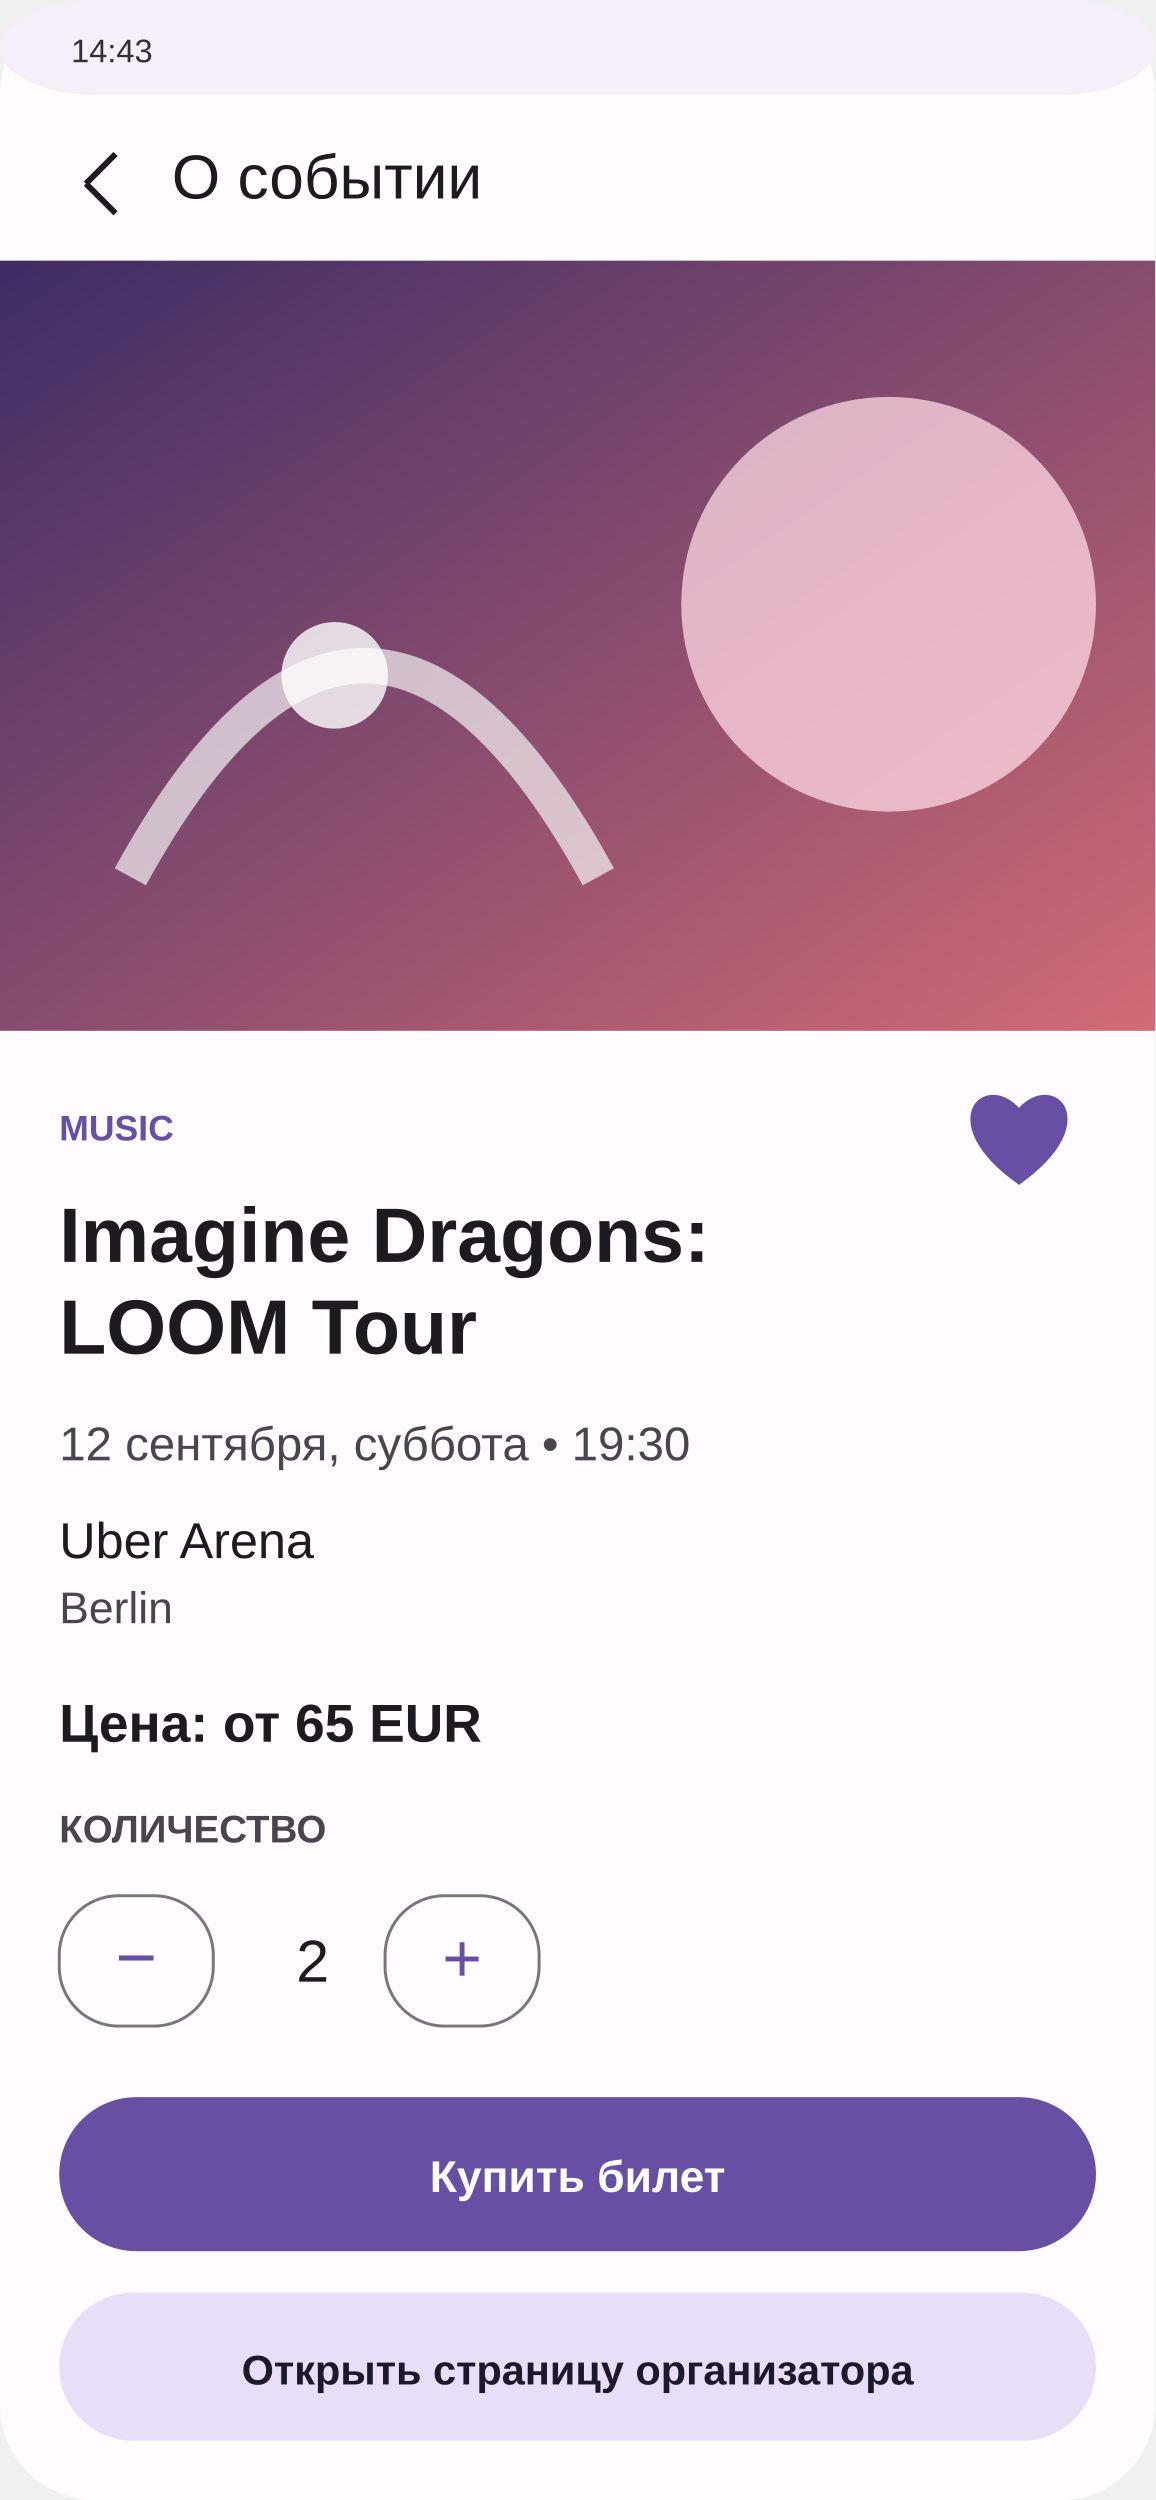
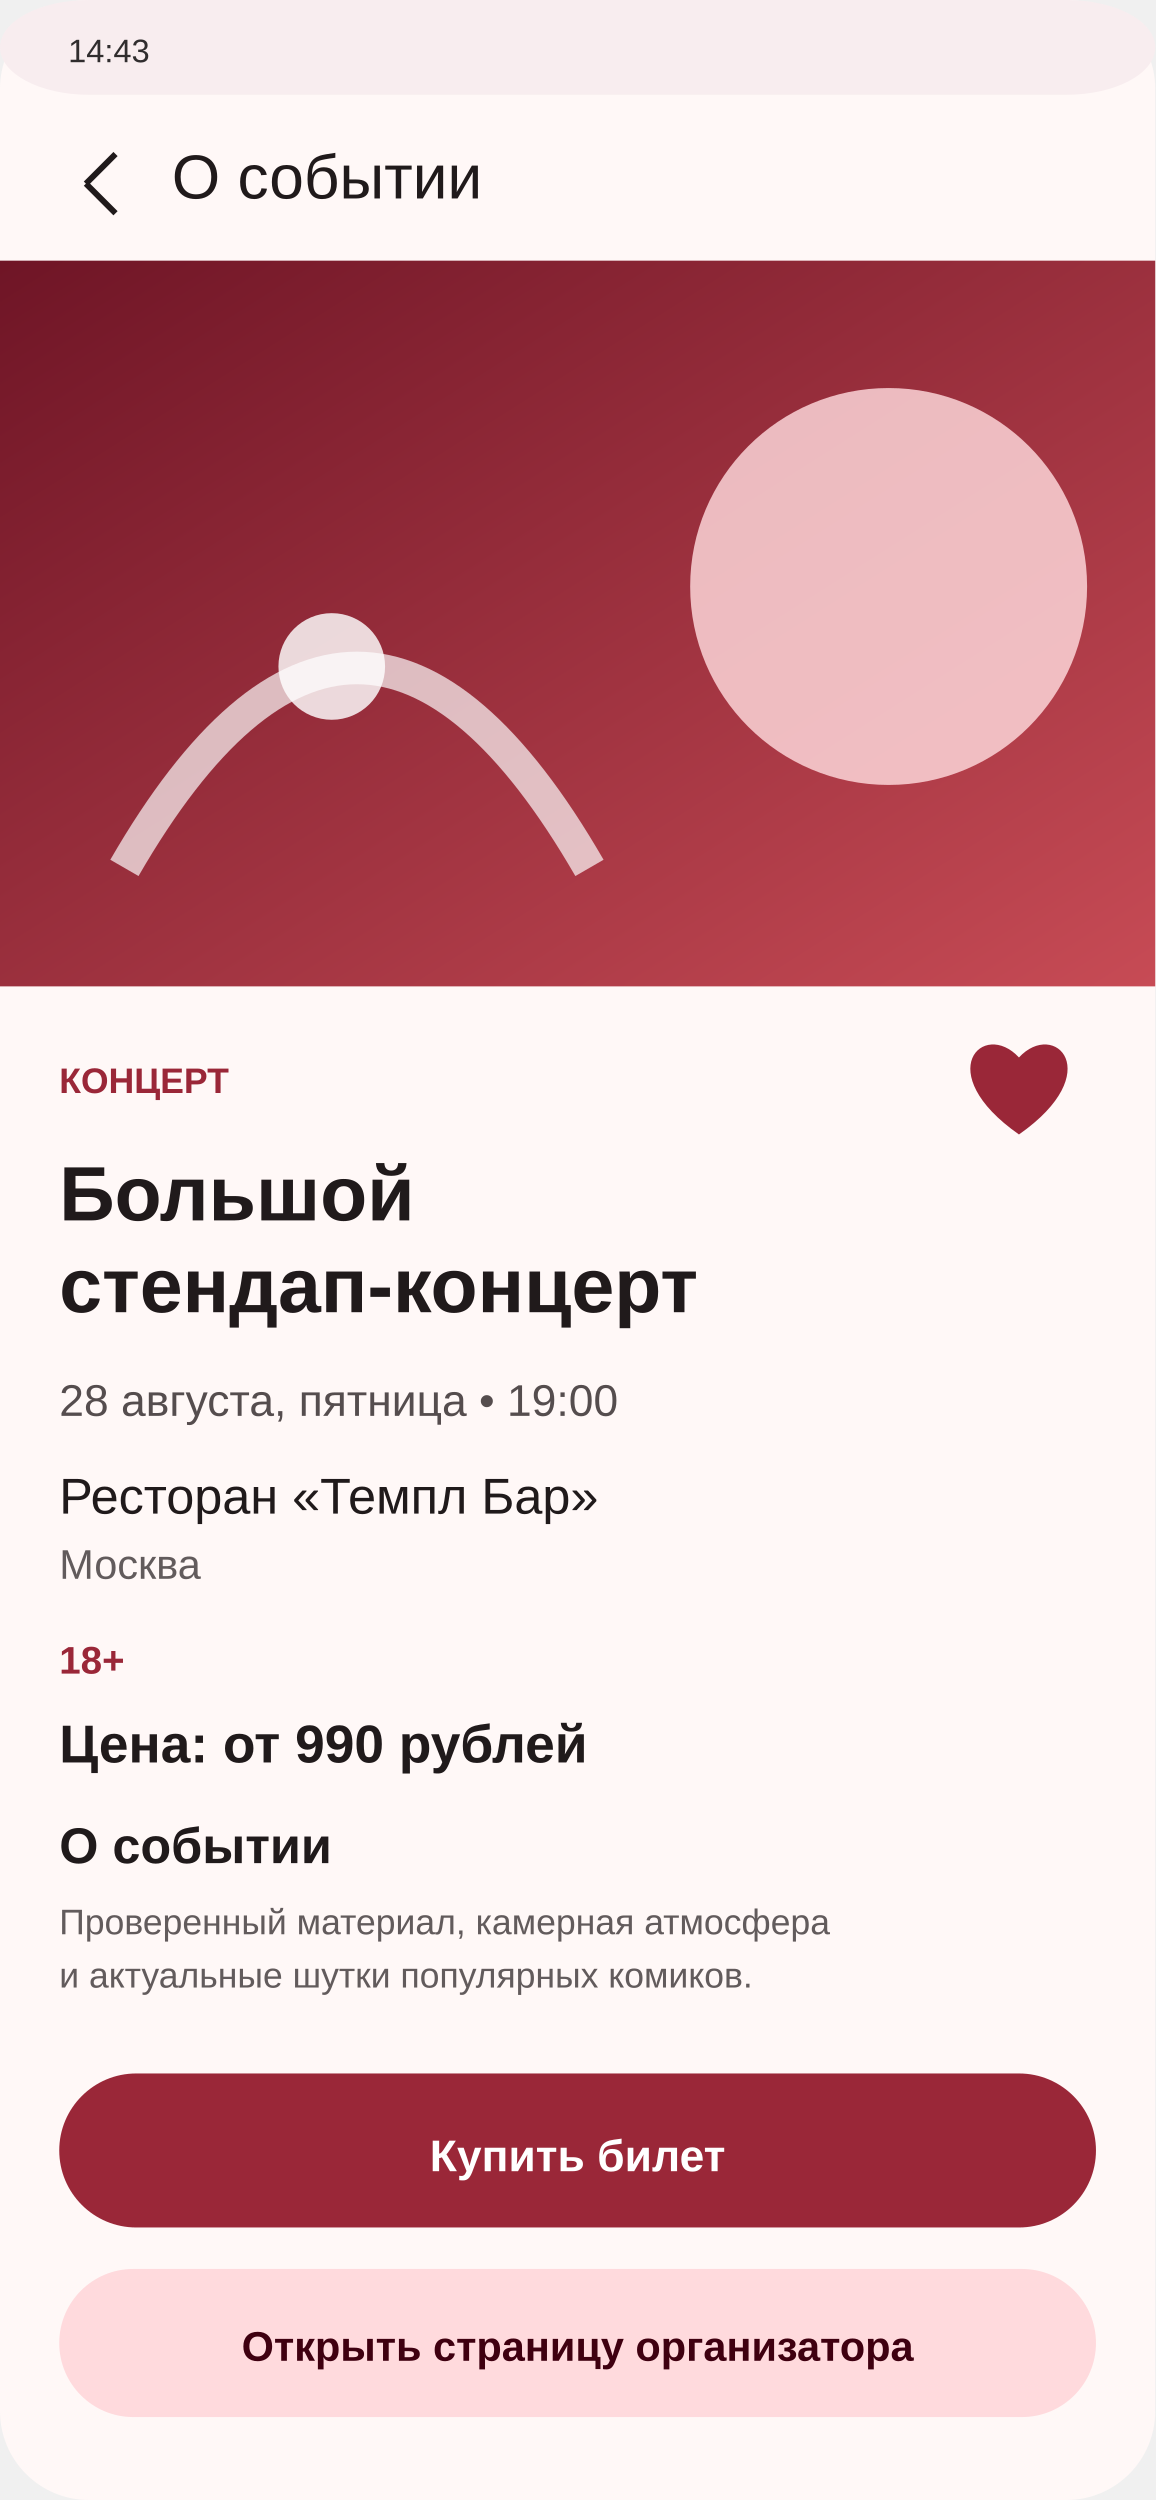
<svg xmlns="http://www.w3.org/2000/svg" width="390" height="844" viewBox="0 0 390 844">
  <defs>
-     <linearGradient id="g" x1="0" y1="0" x2="1" y2="1">
-       <stop stop-color="#3d2d65" />
-       <stop offset="1" stop-color="#d26b76" />
+     <linearGradient id="r" x1="0" y1="0" x2="1" y2="1">
+       <stop stop-color="#6f1526" />
+       <stop offset="1" stop-color="#c74b55" />
    </linearGradient>
  </defs>
-   <rect width="390" height="844" rx="32" fill="#fffbfe" />
-   <rect width="390" height="32" rx="32" fill="#f4eff8" />
-   <text x="24" y="21" font-family="Arial" font-size="11" fill="#322f35">14:43</text>
-   <path d="M29 62l10-10m-10 10l10 10" fill="none" stroke="#1d1b20" stroke-width="2" />
-   <text x="58" y="67" font-family="Arial" font-size="21" fill="#1d1b20">О событии</text>
-   <rect y="88" width="390" height="260" fill="url(#g)" />
-   <circle cx="300" cy="204" r="70" fill="#ffd8e4" opacity=".75" />
-   <path d="M44 296c52-95 106-95 158 0" fill="none" stroke="#fff" stroke-width="12" opacity=".65" />
-   <circle cx="113" cy="228" r="18" fill="#fff" opacity=".8" />
-   <text x="20" y="385" font-family="Arial" font-size="12" font-weight="700" fill="#6750a4">MUSIC</text>
-   <path d="M344 374c-12-13-30 5 0 26 30-21 12-39 0-26z" fill="#6750a4" />
-   <text x="20" y="426" font-family="Arial" font-size="26" font-weight="700" fill="#1d1b20">Imagine Dragons:</text>
-   <text x="20" y="457" font-family="Arial" font-size="26" font-weight="700" fill="#1d1b20">LOOM Tour</text>
-   <text x="20" y="493" font-family="Arial" font-size="16" fill="#49454f">12 сентября, суббота • 19:30</text>
-   <text x="20" y="526" font-family="Arial" font-size="17" fill="#1d1b20">Uber Arena</text>
-   <text x="20" y="548" font-family="Arial" font-size="15" fill="#49454f">Berlin</text>
-   <text x="20" y="588" font-family="Arial" font-size="18" font-weight="600" fill="#1d1b20">Цена: от 65 EUR</text>
-   <text x="20" y="622" font-family="Arial" font-size="13" font-weight="600" fill="#49454f">КОЛИЧЕСТВО</text>
-   <rect x="20" y="640" width="52" height="44" rx="20" fill="none" stroke="#79747e" />
-   <text x="46" y="669" text-anchor="middle" font-family="Arial" font-size="24" fill="#6750a4">−</text>
-   <text x="100" y="669" font-family="Arial" font-size="20" fill="#1d1b20">2</text>
-   <rect x="130" y="640" width="52" height="44" rx="20" fill="none" stroke="#79747e" />
-   <text x="156" y="669" text-anchor="middle" font-family="Arial" font-size="23" fill="#6750a4">+</text>
-   <rect x="20" y="708" width="350" height="52" rx="26" fill="#6750a4" />
-   <text x="195" y="740" text-anchor="middle" font-family="Arial" font-size="15" font-weight="700" fill="#fff">Купить билет</text>
-   <rect x="20" y="774" width="350" height="50" rx="25" fill="#e8def8" />
-   <text x="195" y="805" text-anchor="middle" font-family="Arial" font-size="14" font-weight="600" fill="#1d192b">Открыть страницу организатора</text>
+   <rect width="390" height="844" rx="30" fill="#fff8f7" />
+   <rect width="390" height="32" rx="30" fill="#f8edef" />
+   <text x="23" y="21" font-family="Arial" font-size="11" fill="#302d2e">14:43</text>
+   <path d="M29 62l10-10m-10 10l10 10" fill="none" stroke="#201a1b" stroke-width="2" />
+   <text x="58" y="67" font-family="Arial" font-size="21" fill="#201a1b">О событии</text>
+   <rect y="88" width="390" height="245" fill="url(#r)" />
+   <circle cx="300" cy="198" r="67" fill="#ffdadd" opacity=".82" />
+   <path d="M42 293c52-90 105-90 157 0" fill="none" stroke="#fff" stroke-width="11" opacity=".68" />
+   <circle cx="112" cy="225" r="18" fill="#fff" opacity=".82" />
+   <text x="20" y="369" font-family="Arial" font-size="12" font-weight="700" fill="#9a2738">КОНЦЕРТ</text>
+   <path d="M344 357c-12-13-30 5 0 26 30-21 12-39 0-26z" fill="#9a2738" />
+   <text x="20" y="412" font-family="Arial" font-size="26" font-weight="700" fill="#201a1b">Большой</text>
+   <text x="20" y="443" font-family="Arial" font-size="26" font-weight="700" fill="#201a1b">стендап-концерт</text>
+   <text x="20" y="478" font-family="Arial" font-size="15" fill="#554d4e">28 августа, пятница • 19:00</text>
+   <text x="20" y="511" font-family="Arial" font-size="17" fill="#201a1b">Ресторан «Темпл Бар»</text>
+   <text x="20" y="533" font-family="Arial" font-size="14" fill="#625b5c">Москва</text>
+   <text x="20" y="565" font-family="Arial" font-size="13" font-weight="700" fill="#9a2738">18+</text>
+   <text x="20" y="595" font-family="Arial" font-size="18" font-weight="600" fill="#201a1b">Цена: от 990 рублей</text>
+   <text x="20" y="629" font-family="Arial" font-size="17" font-weight="700" fill="#201a1b">О событии</text>
+   <text x="20" y="653" font-family="Arial" font-size="12" fill="#625b5c">Проверенный материал, камерная атмосфера</text>
+   <text x="20" y="671" font-family="Arial" font-size="12" fill="#625b5c">и актуальные шутки популярных комиков.</text>
+   <rect x="20" y="700" width="350" height="52" rx="26" fill="#9a2738" />
+   <text x="195" y="733" text-anchor="middle" font-family="Arial" font-size="15" font-weight="700" fill="#fff">Купить билет</text>
+   <rect x="20" y="766" width="350" height="50" rx="25" fill="#ffdadd" />
+   <text x="195" y="797" text-anchor="middle" font-family="Arial" font-size="14" font-weight="600" fill="#3f0010">Открыть страницу организатора</text>
</svg>
